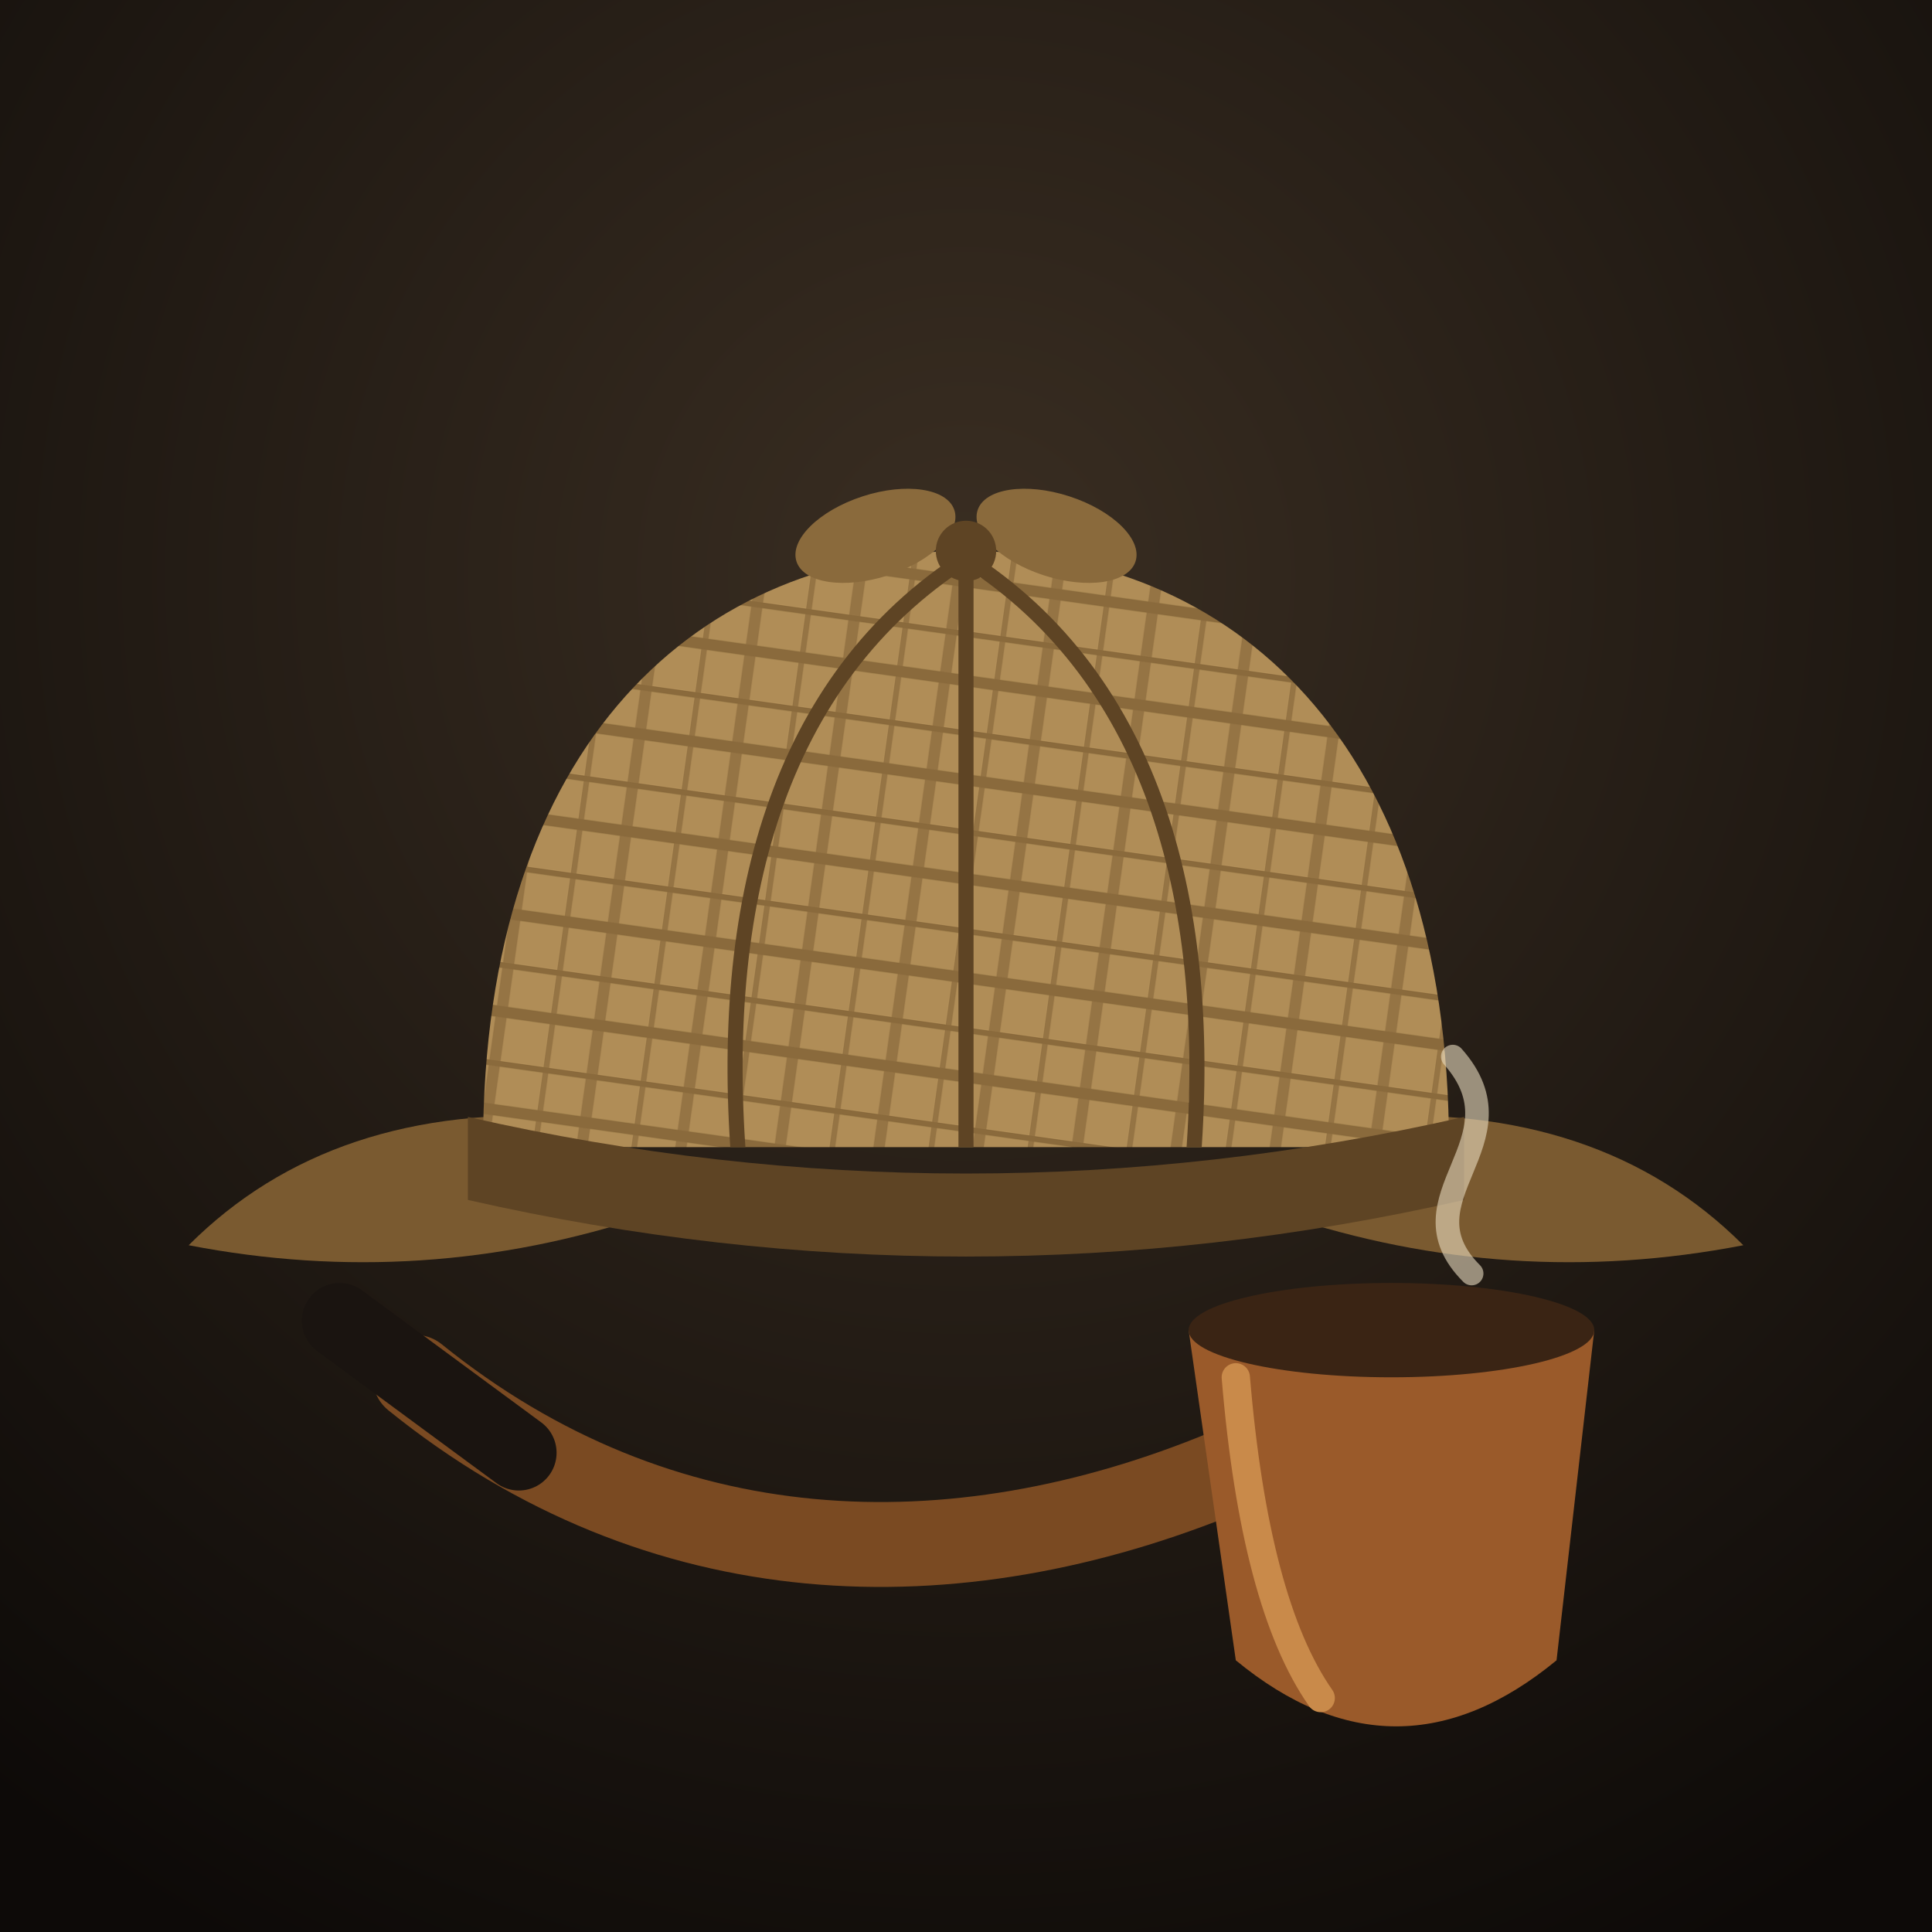
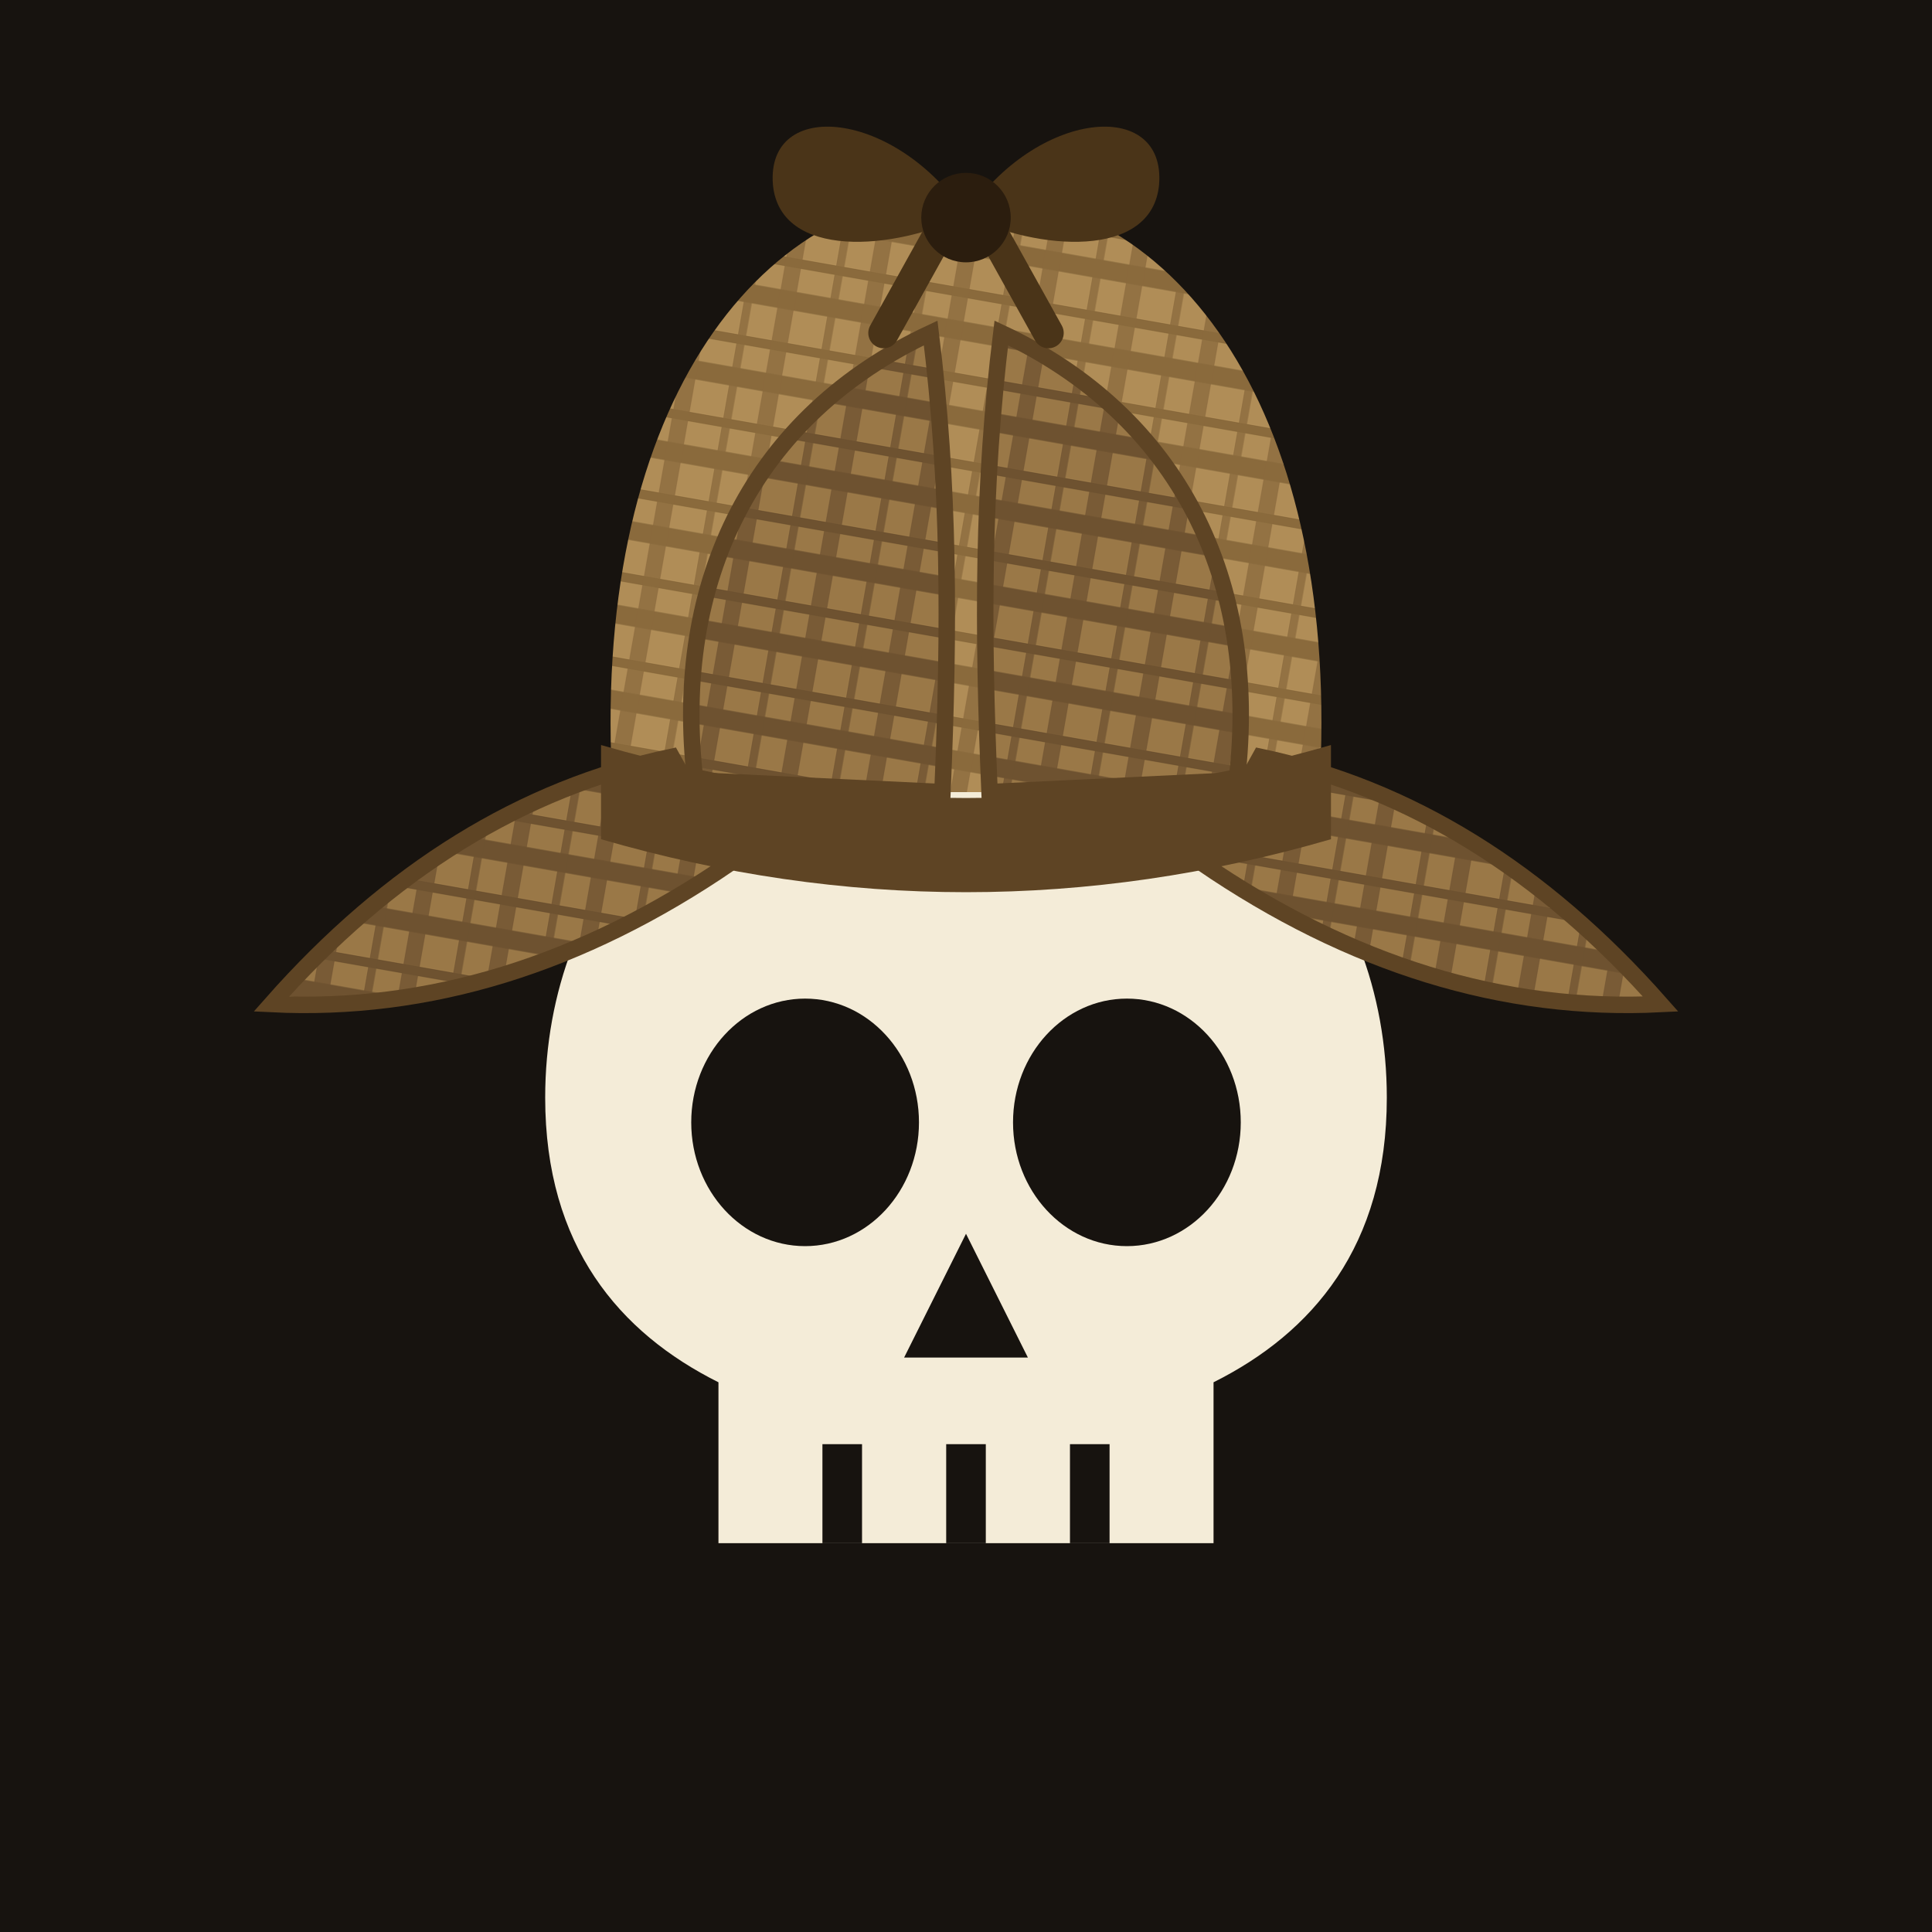
- <svg xmlns="http://www.w3.org/2000/svg" viewBox="0 0 512 512">
-   <defs>
-     <radialGradient id="bg" cx="50%" cy="30%" r="80%">
-       <stop offset="0" stop-color="#3a2e22" />
-       <stop offset="1" stop-color="#0d0a08" />
-     </radialGradient>
-     <pattern id="tweed" width="26" height="26" patternUnits="userSpaceOnUse" patternTransform="rotate(8)">
-       <rect width="26" height="26" fill="#b08d57" />
-       <path d="M0 0H26M0 13H26" stroke="#8a6a3c" stroke-width="3" />
-       <path d="M0 0V26M13 0V26" stroke="#8a6a3c" stroke-width="3" opacity=".7" />
-     </pattern>
-     <clipPath id="crown">
-       <path d="M128 304C128 196 186 146 256 146C326 146 384 196 384 304Z" />
-     </clipPath>
-   </defs>
-   <rect width="512" height="512" fill="url(#bg)" />
-   <path d="M360 296Q424 292 462 330Q400 342 340 322Z" fill="#7a5a30" />
-   <path d="M152 296Q88 292 50 330Q112 342 172 322Z" fill="#7a5a30" />
-   <path d="M128 304C128 196 186 146 256 146C326 146 384 196 384 304Z" fill="url(#tweed)" />
-   <g clip-path="url(#crown)" fill="none" stroke="#5e4424" stroke-width="4">
-     <path d="M256 146V310" />
-     <path d="M256 148C206 180 190 240 196 310" />
-     <path d="M256 148C306 180 322 240 316 310" />
+ <svg xmlns="http://www.w3.org/2000/svg" viewBox="0 0 64 64">
+   <rect width="64" height="64" fill="#17130f" />
+   <g transform="translate(32 38) scale(0.82) translate(-32 -30)">
+     <path d="M32 12C21 12 15 19.5 15 28C15 34 18 37.5 22 39.5V46H42V39.5C46 37.5 49 34 49 28C49 19.5 43 12 32 12Z" fill="#f4ecd8" />
+     <ellipse cx="25.5" cy="29" rx="4.6" ry="5" fill="#17130f" />
+     <ellipse cx="38.5" cy="29" rx="4.6" ry="5" fill="#17130f" />
+     <path d="M32 33.5L29.5 38.5H34.5Z" fill="#17130f" />
+     <path d="M27 46V42M32 46V42M37 46V42" stroke="#17130f" stroke-width="1.6" />
  </g>
-   <path d="M124 296Q256 326 388 296L388 318Q256 348 124 318Z" fill="#5e4424" />
-   <ellipse cx="232" cy="142" rx="22" ry="11" fill="#8a6a3c" transform="rotate(-18 232 142)" />
-   <ellipse cx="280" cy="142" rx="22" ry="11" fill="#8a6a3c" transform="rotate(18 280 142)" />
-   <circle cx="256" cy="146" r="8" fill="#5e4424" />
-   <g transform="translate(-75 -100) scale(1.25)">
-     <path d="M320 392C262 416 200 414 148 372" fill="none" stroke="#7a4a22" stroke-width="18" stroke-linecap="round" />
-     <path d="M170 388L132 360" stroke="#1a1410" stroke-width="16" stroke-linecap="round" />
-     <path d="M312 362H398L390 432Q356 460 322 432Z" fill="#9a5a2a" />
-     <path d="M322 372Q326 420 340 440" fill="none" stroke="#c98a4a" stroke-width="6" stroke-linecap="round" />
-     <ellipse cx="355" cy="362" rx="43" ry="10" fill="#3a2414" />
-     <path d="M372 350C356 334 384 322 368 304" fill="none" stroke="#e9dcc0" stroke-width="5" stroke-linecap="round" opacity=".6" />
+   <g transform="translate(32 20) scale(0.78) translate(-32 -30)">
+     <defs>
+       <pattern id="tw9" width="3.6" height="3.6" patternUnits="userSpaceOnUse" patternTransform="rotate(10)">
+         <rect width="3.6" height="3.6" fill="#b08d57" />
+         <path d="M0 0H3.6M0 1.8H3.6" stroke="#8a6a3c" stroke-width=".8" />
+         <path d="M0 0V3.6M1.8 0V3.6" stroke="#8a6a3c" stroke-width=".7" opacity=".75" />
+       </pattern>
+       <pattern id="fl9" width="3.6" height="3.6" patternUnits="userSpaceOnUse" patternTransform="rotate(10)">
+         <rect width="3.6" height="3.6" fill="#9a7847" />
+         <path d="M0 0H3.6M0 1.8H3.6" stroke="#6e5230" stroke-width=".8" />
+         <path d="M0 0V3.6M1.8 0V3.6" stroke="#6e5230" stroke-width=".7" opacity=".75" />
+       </pattern>
+     </defs>
+     <path d="M44.5 36.5Q54 38.5 61.5 47Q51.5 47.5 42 41Z" fill="url(#fl9)" />
+     <path d="M19.5 36.5Q10 38.5 2.5 47Q12.5 47.5 22 41Z" fill="url(#fl9)" />
+     <path d="M17 38C16 22 23 12.5 32 12.5C41 12.5 48 22 47 38Z" fill="url(#tw9)" />
+     <path d="M20.5 37.5C19.5 29 23 22 30.5 18.5C31.3 25 31.3 31 31 38Z" fill="url(#fl9)" stroke="#5e4424" stroke-width=".7" />
+     <path d="M43.5 37.5C44.5 29 41 22 33.5 18.5C32.7 25 32.7 31 33 38Z" fill="url(#fl9)" stroke="#5e4424" stroke-width=".7" />
+     <path d="M19.5 36.5Q10 38.5 2.5 47Q12.5 47.5 22 41Z" fill="none" stroke="#5e4424" stroke-width=".7" />
+     <path d="M44.5 36.5Q54 38.5 61.5 47Q51.5 47.5 42 41Z" fill="none" stroke="#5e4424" stroke-width=".7" />
+     <path d="M16.5 36Q32 40.5 47.5 36L47.5 40Q32 44.5 16.5 40Z" fill="#5e4424" />
+     <path d="M32 13.5C29 9 23.5 8.5 23.8 12.2C24.1 15.4 29 15 32 13.5Z" fill="#4a3418" />
+     <path d="M32 13.5C35 9 40.5 8.5 40.2 12.2C39.9 15.4 35 15 32 13.5Z" fill="#4a3418" />
+     <path d="M31 14L28.5 18.5M33 14L35.5 18.5" stroke="#4a3418" stroke-width="1.3" stroke-linecap="round" />
+     <circle cx="32" cy="13.6" r="1.9" fill="#2b1d0e" />
  </g>
</svg>
